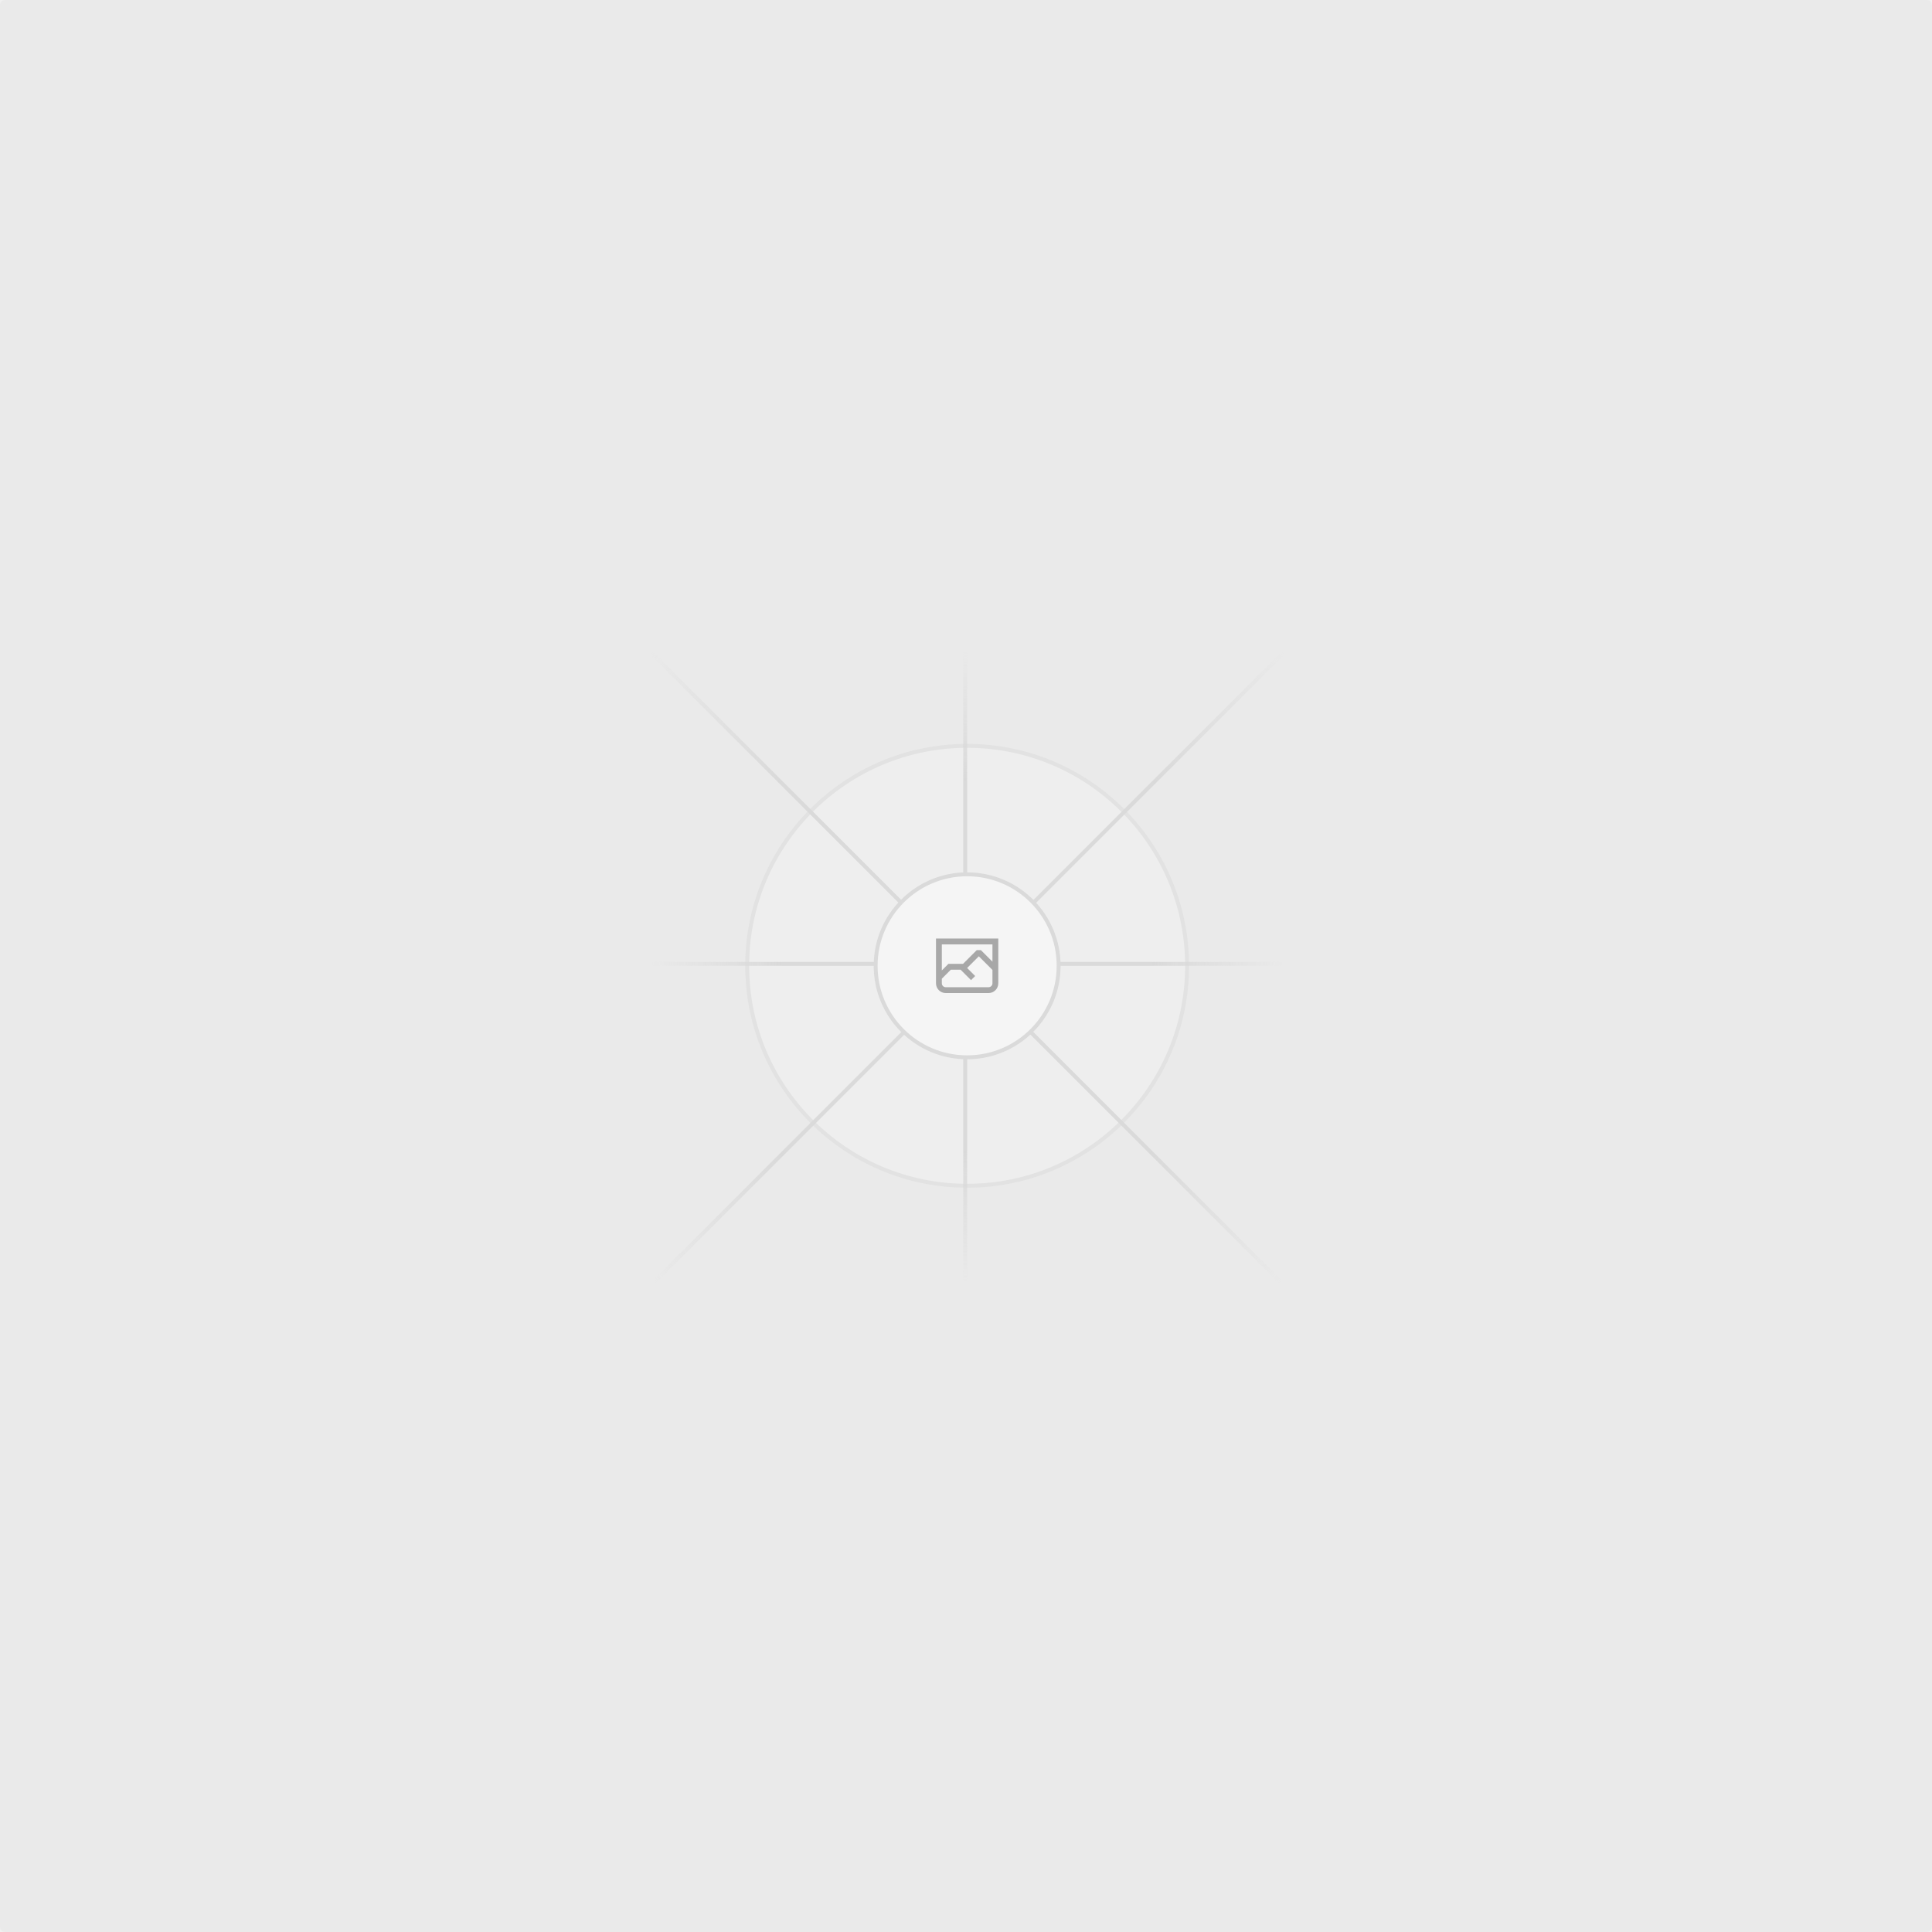
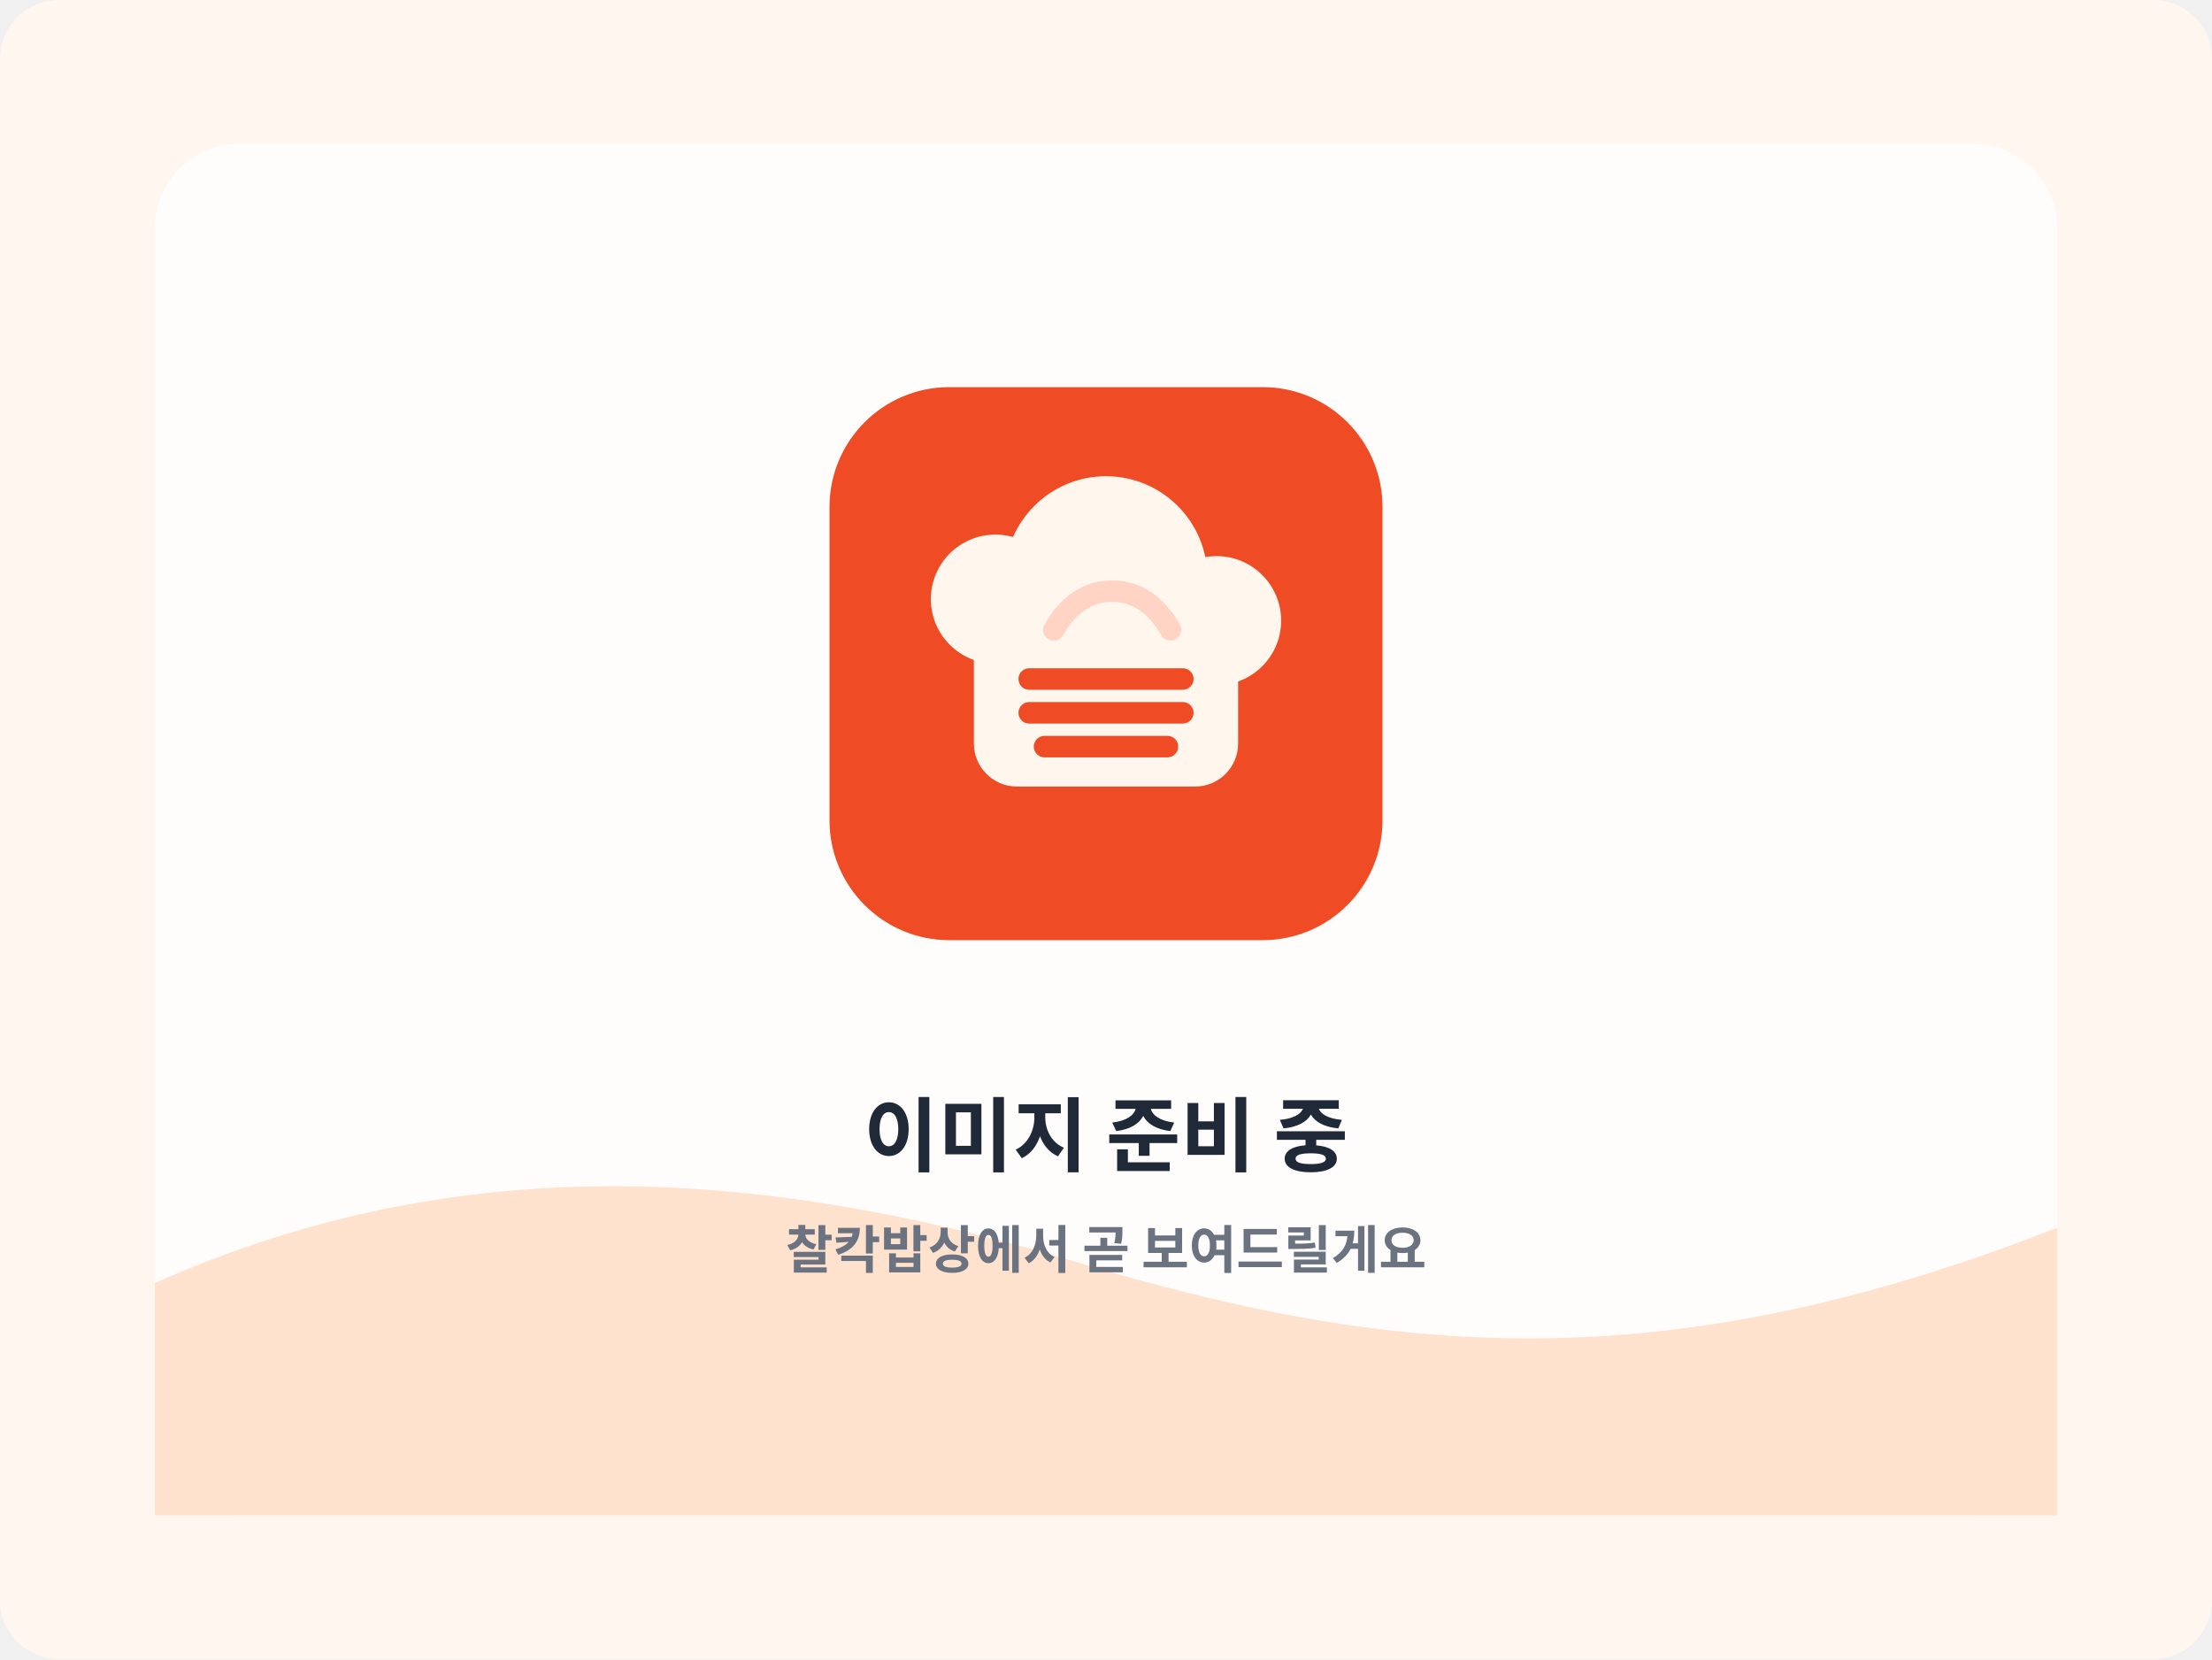
- <svg xmlns="http://www.w3.org/2000/svg" width="1200" height="1200" fill="none">
-   <rect width="1200" height="1200" fill="#EAEAEA" rx="3" />
-   <g opacity=".5">
-     <g opacity=".5">
-       <path fill="#FAFAFA" d="M600.709 736.5c-75.454 0-136.621-61.167-136.621-136.62 0-75.454 61.167-136.621 136.621-136.621 75.453 0 136.62 61.167 136.62 136.621 0 75.453-61.167 136.62-136.62 136.62Z" />
-       <path stroke="#C9C9C9" stroke-width="2.418" d="M600.709 736.5c-75.454 0-136.621-61.167-136.621-136.62 0-75.454 61.167-136.621 136.621-136.621 75.453 0 136.62 61.167 136.62 136.621 0 75.453-61.167 136.62-136.62 136.62Z" />
+ <svg xmlns="http://www.w3.org/2000/svg" width="1200" height="900" viewBox="0 0 1200 900" fill="none" role="img" aria-label="찰칵밥상 이미지 준비 중">
+   <rect width="1200" height="900" rx="32" fill="#FFF6EF" />
+   <rect x="84" y="78" width="1032" height="744" rx="46" fill="#FFFDFC" />
+   <path d="M84 696C246 624 408 632 582 684C754 736 902 750 1116 666V822H84V696Z" fill="#FFE2CE" />
+   <g transform="translate(450 210) scale(1.666667)">
+     <rect width="180" height="180" rx="39" fill="#EF4B25" />
+     <g transform="translate(-10 2)">
+       <circle cx="64" cy="67" r="21" fill="#FFF7ED" />
+       <circle cx="100" cy="60" r="33" fill="#FFF7ED" />
+       <circle cx="136" cy="74" r="21" fill="#FFF7ED" />
+       <rect x="57" y="70" width="86" height="58" rx="14" fill="#FFF7ED" />
+       <path d="M83 77C87.8 68.6 94.2 64.4 102 64.4C109.8 64.4 116.2 68.6 121 77" stroke="#FFD4C5" stroke-width="7" stroke-linecap="round" />
+       <path d="M75 93H125M75 104H125M80 115H120" stroke="#EF4B25" stroke-width="7" stroke-linecap="round" />
    </g>
-     <path stroke="url(#a)" stroke-width="2.418" d="M0-1.209h553.581" transform="scale(1 -1) rotate(45 1163.11 91.165)" />
-     <path stroke="url(#b)" stroke-width="2.418" d="M404.846 598.671h391.726" />
-     <path stroke="url(#c)" stroke-width="2.418" d="M599.5 795.742V404.017" />
-     <path stroke="url(#d)" stroke-width="2.418" d="m795.717 796.597-391.441-391.44" />
-     <path fill="#fff" d="M600.709 656.704c-31.384 0-56.825-25.441-56.825-56.824 0-31.384 25.441-56.825 56.825-56.825 31.383 0 56.824 25.441 56.824 56.825 0 31.383-25.441 56.824-56.824 56.824Z" />
-     <g clip-path="url(#e)">
-       <path fill="#666" fill-rule="evenodd" d="M616.426 586.58h-31.434v16.176l3.553-3.554.531-.531h9.068l.074-.074 8.463-8.463h2.565l7.18 7.181V586.58Zm-15.715 14.654 3.698 3.699 1.283 1.282-2.565 2.565-1.282-1.283-5.2-5.199h-6.066l-5.514 5.514-.073.073v2.876a2.418 2.418 0 0 0 2.418 2.418h26.598a2.418 2.418 0 0 0 2.418-2.418v-8.317l-8.463-8.463-7.181 7.181-.071.072Zm-19.347 5.442v4.085a6.045 6.045 0 0 0 6.046 6.045h26.598a6.044 6.044 0 0 0 6.045-6.045v-7.108l1.356-1.355-1.282-1.283-.074-.073v-17.989h-38.689v23.43l-.146.146.146.147Z" clip-rule="evenodd" />
-     </g>
-     <path stroke="#C9C9C9" stroke-width="2.418" d="M600.709 656.704c-31.384 0-56.825-25.441-56.825-56.824 0-31.384 25.441-56.825 56.825-56.825 31.383 0 56.824 25.441 56.824 56.825 0 31.383-25.441 56.824-56.824 56.824Z" />
  </g>
-   <defs>
-     <linearGradient id="a" x1="554.061" x2="-.48" y1=".083" y2=".087" gradientUnits="userSpaceOnUse">
-       <stop stop-color="#C9C9C9" stop-opacity="0" />
-       <stop offset=".208" stop-color="#C9C9C9" />
-       <stop offset=".792" stop-color="#C9C9C9" />
-       <stop offset="1" stop-color="#C9C9C9" stop-opacity="0" />
-     </linearGradient>
-     <linearGradient id="b" x1="796.912" x2="404.507" y1="599.963" y2="599.965" gradientUnits="userSpaceOnUse">
-       <stop stop-color="#C9C9C9" stop-opacity="0" />
-       <stop offset=".208" stop-color="#C9C9C9" />
-       <stop offset=".792" stop-color="#C9C9C9" />
-       <stop offset="1" stop-color="#C9C9C9" stop-opacity="0" />
-     </linearGradient>
-     <linearGradient id="c" x1="600.792" x2="600.794" y1="403.677" y2="796.082" gradientUnits="userSpaceOnUse">
-       <stop stop-color="#C9C9C9" stop-opacity="0" />
-       <stop offset=".208" stop-color="#C9C9C9" />
-       <stop offset=".792" stop-color="#C9C9C9" />
-       <stop offset="1" stop-color="#C9C9C9" stop-opacity="0" />
-     </linearGradient>
-     <linearGradient id="d" x1="404.85" x2="796.972" y1="403.903" y2="796.02" gradientUnits="userSpaceOnUse">
-       <stop stop-color="#C9C9C9" stop-opacity="0" />
-       <stop offset=".208" stop-color="#C9C9C9" />
-       <stop offset=".792" stop-color="#C9C9C9" />
-       <stop offset="1" stop-color="#C9C9C9" stop-opacity="0" />
-     </linearGradient>
-     <clipPath id="e">
-       <path fill="#fff" d="M581.364 580.535h38.689v38.689h-38.689z" />
-     </clipPath>
-   </defs>
+   <text x="600" y="632" text-anchor="middle" fill="#1F2937" font-family="Arial, sans-serif" font-size="44" font-weight="800">이미지 준비 중</text>
+   <text x="600" y="688" text-anchor="middle" fill="#6B7280" font-family="Arial, sans-serif" font-size="28" font-weight="700">찰칵밥상에서 곧 보여드릴게요</text>
</svg>
